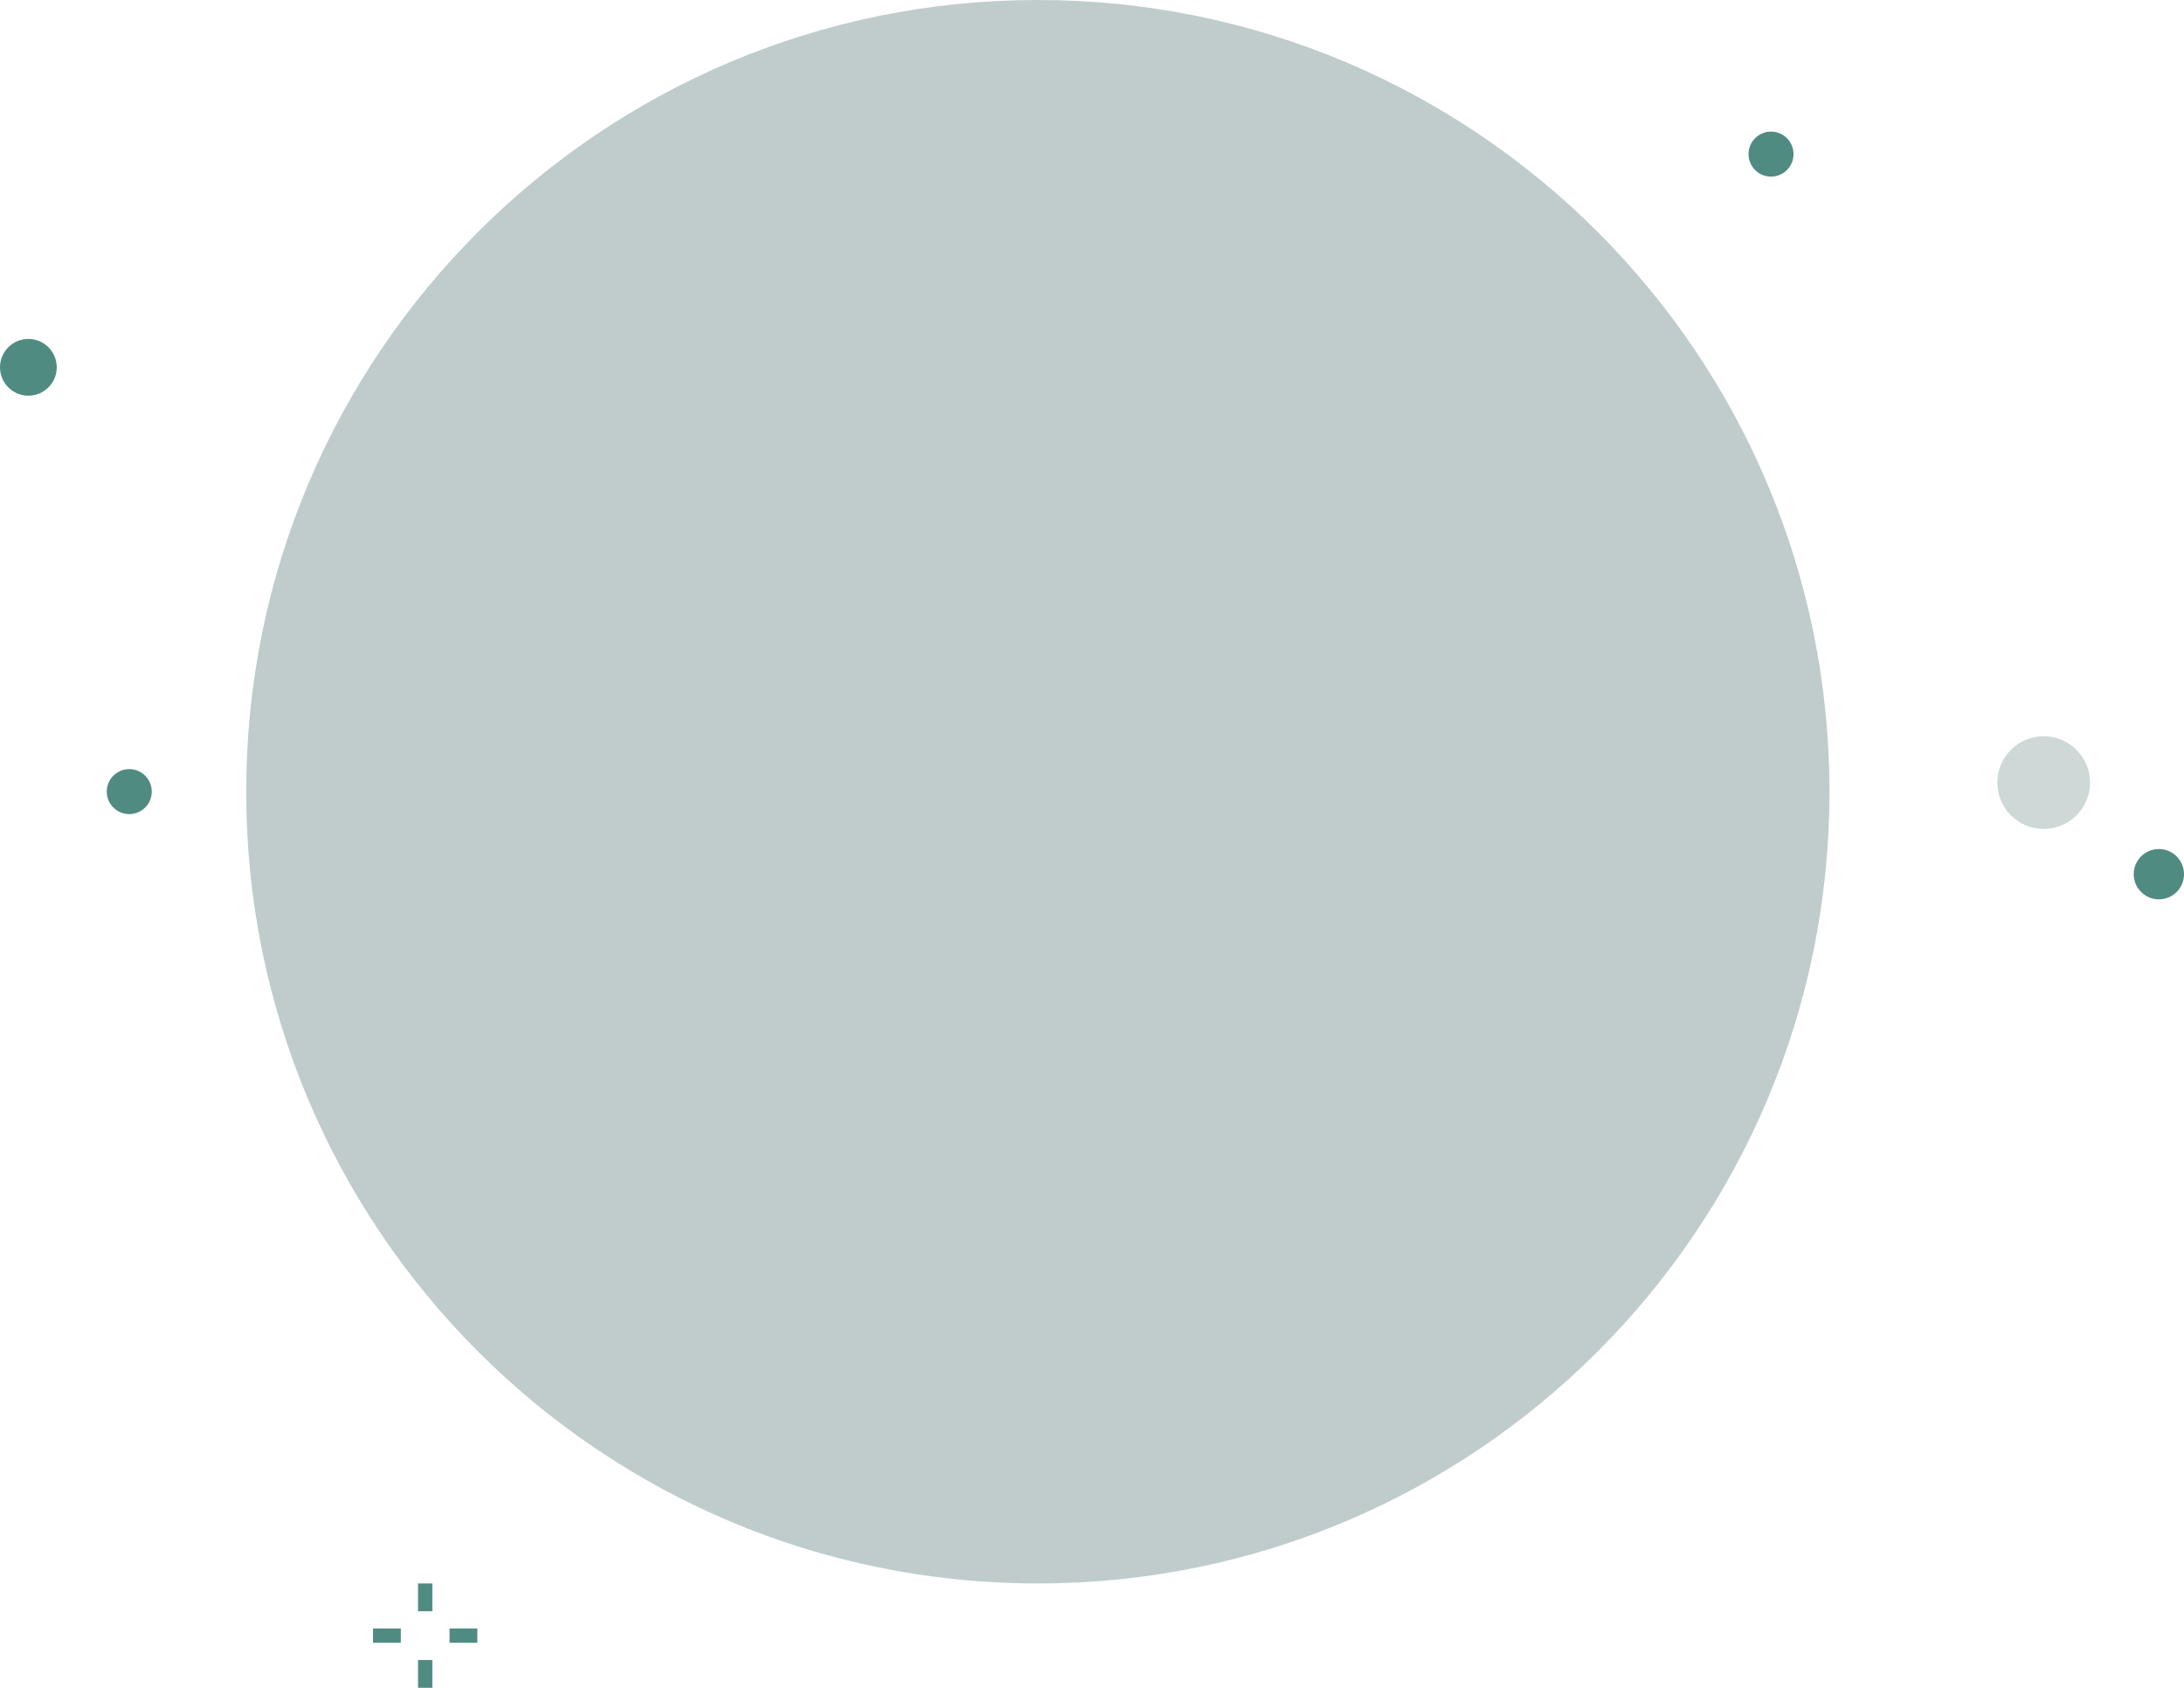
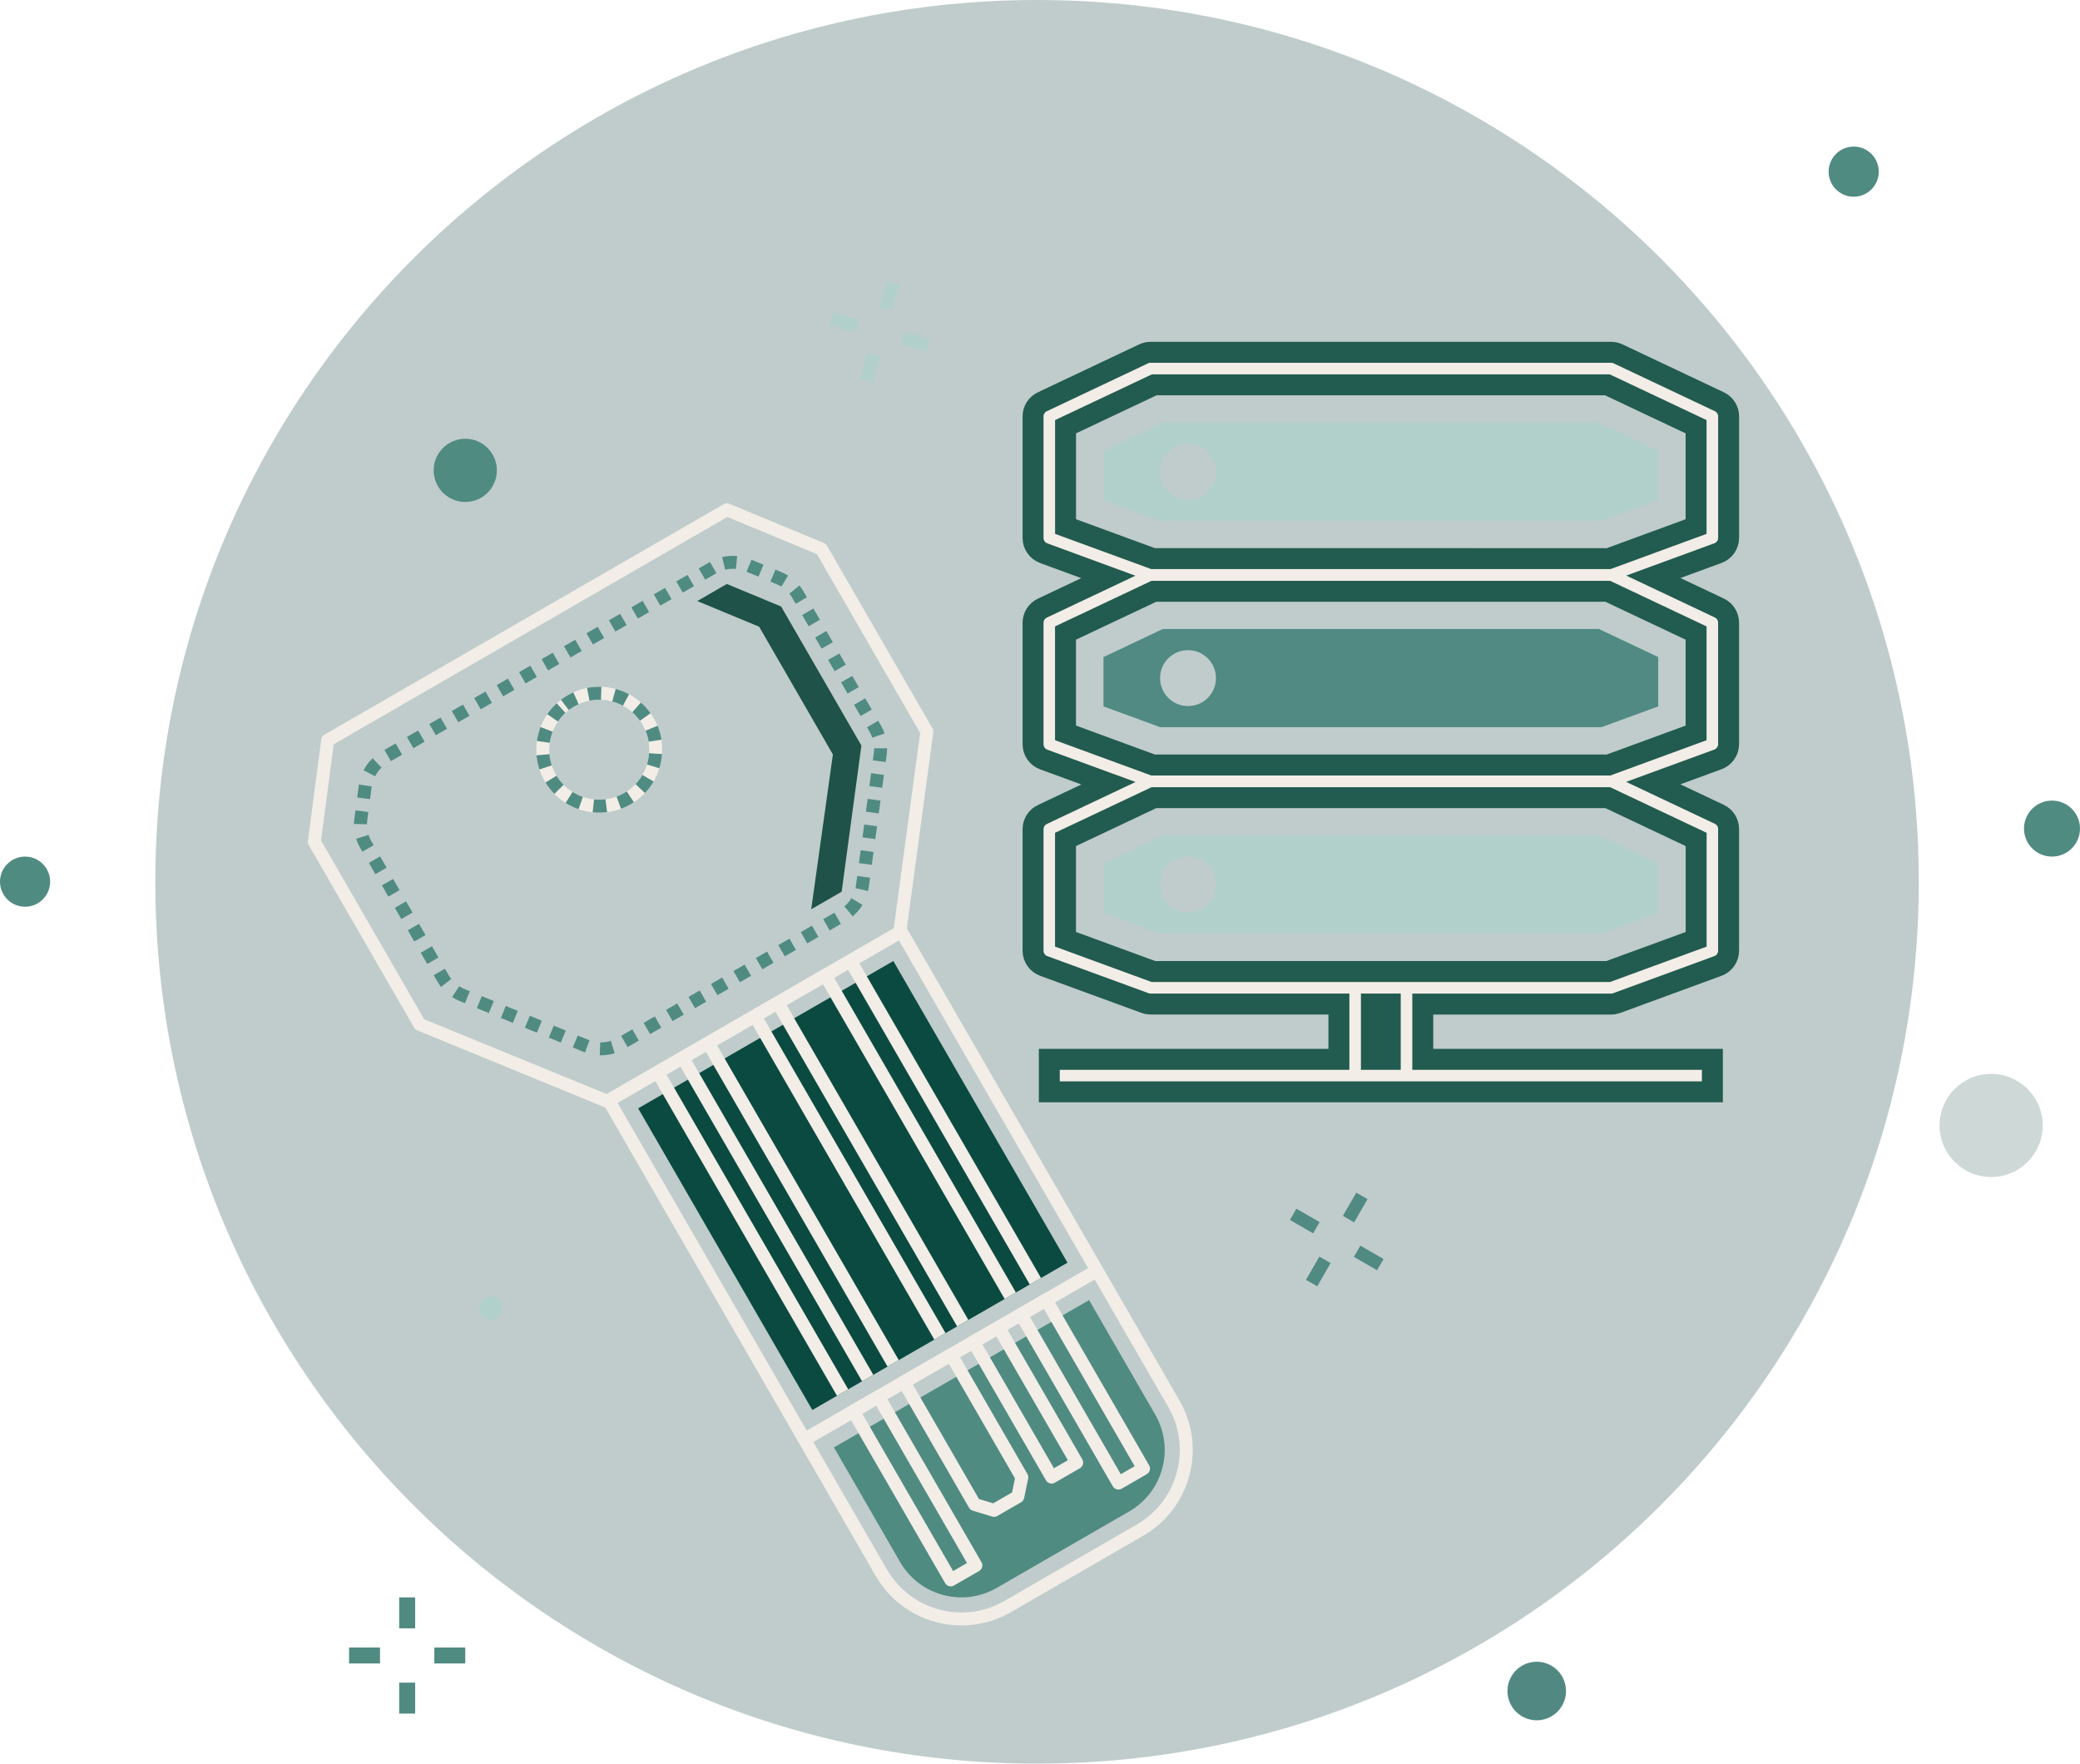
- <svg xmlns="http://www.w3.org/2000/svg" width="278.027" height="214.833" viewBox="0 0 278.027 214.833">
-   <g id="background" transform="translate(-51.937 -222.999)">
-     <circle id="Ellipse_1999" data-name="Ellipse 1999" cx="100.777" cy="100.777" r="100.777" transform="translate(83.279 222.999)" fill="#073b36" opacity="0.26" />
-     <path id="Path_25534" data-name="Path 25534" d="M122.53,21.4a5.9,5.9,0,1,0-5.9-5.9A5.9,5.9,0,0,0,122.53,21.4Z" transform="translate(189.572 307.115)" fill="#073b36" opacity="0.2" />
-     <g id="Group_41131" data-name="Group 41131" transform="translate(57.255 62.5)">
-       <g id="Group_40642" data-name="Group 40642" transform="translate(47.898 362.053)">
-         <g id="Group_40641" data-name="Group 40641">
-           <rect id="Rectangle_7701" data-name="Rectangle 7701" width="1.822" height="3.536" fill="#508b82" />
-         </g>
-       </g>
-       <g id="Group_40644" data-name="Group 40644" transform="translate(47.898 371.796)">
-         <g id="Group_40643" data-name="Group 40643" transform="translate(0 0)">
-           <rect id="Rectangle_7702" data-name="Rectangle 7702" width="1.822" height="3.536" fill="#508b82" />
-         </g>
-       </g>
-       <g id="Group_40646" data-name="Group 40646" transform="translate(51.913 367.782)">
-         <g id="Group_40645" data-name="Group 40645">
-           <rect id="Rectangle_7703" data-name="Rectangle 7703" width="3.536" height="1.822" fill="#508b82" />
-         </g>
-       </g>
-       <g id="Group_40648" data-name="Group 40648" transform="translate(42.17 367.782)">
-         <g id="Group_40647" data-name="Group 40647">
-           <rect id="Rectangle_7704" data-name="Rectangle 7704" width="3.536" height="1.822" fill="#508b82" />
-         </g>
-       </g>
-     </g>
-     <g id="Group_40650" data-name="Group 40650" transform="translate(51.937 266.141)">
-       <g id="Group_40649" data-name="Group 40649">
-         <circle id="Ellipse_2034" data-name="Ellipse 2034" cx="3.612" cy="3.612" r="3.612" fill="#508b82" />
-       </g>
-     </g>
-     <g id="Group_40652" data-name="Group 40652" transform="translate(65.527 320.894)">
-       <g id="Group_40651" data-name="Group 40651">
-         <circle id="Ellipse_2035" data-name="Ellipse 2035" cx="2.865" cy="2.865" r="2.865" fill="#508b82" />
-       </g>
-     </g>
-     <g id="Group_40656" data-name="Group 40656" transform="translate(323.563 331.07)">
-       <g id="Group_40655" data-name="Group 40655">
-         <circle id="Ellipse_2037" data-name="Ellipse 2037" cx="3.201" cy="3.201" r="3.201" fill="#508b82" />
-       </g>
-     </g>
-     <g id="Group_41157" data-name="Group 41157" transform="translate(274.527 239.751)">
-       <g id="Group_40651-2" data-name="Group 40651">
-         <circle id="Ellipse_2035-2" data-name="Ellipse 2035" cx="2.865" cy="2.865" r="2.865" fill="#508b82" />
-       </g>
+ <svg xmlns="http://www.w3.org/2000/svg" width="198.643" height="168.415" viewBox="0 0 198.643 168.415">
+   <g id="illustration" transform="translate(-65.59 -376)">
+     <g id="background" transform="translate(65.59 376)">
+       <circle id="Ellipse_1999" data-name="Ellipse 1999" cx="84.207" cy="84.207" r="84.207" transform="translate(14.833 0)" fill="#073b36" opacity="0.26" />
+       <path id="Path_25534" data-name="Path 25534" d="M121.56,19.461a4.926,4.926,0,1,0-4.926-4.926A4.927,4.927,0,0,0,121.56,19.461Z" transform="translate(68.597 92.938)" fill="#073b36" opacity="0.2" />
+       <g id="Group_41131" data-name="Group 41131" transform="translate(33.337 152.539)">
+         <g id="Group_40642" data-name="Group 40642" transform="translate(4.787 0)">
+           <g id="Group_40641" data-name="Group 40641">
+             <rect id="Rectangle_7701" data-name="Rectangle 7701" width="1.523" height="2.955" fill="#508b82" />
+           </g>
+         </g>
+         <g id="Group_40644" data-name="Group 40644" transform="translate(4.787 8.141)">
+           <g id="Group_40643" data-name="Group 40643" transform="translate(0 0)">
+             <rect id="Rectangle_7702" data-name="Rectangle 7702" width="1.523" height="2.955" fill="#508b82" />
+           </g>
+         </g>
+         <g id="Group_40646" data-name="Group 40646" transform="translate(8.141 4.787)">
+           <g id="Group_40645" data-name="Group 40645">
+             <rect id="Rectangle_7703" data-name="Rectangle 7703" width="2.955" height="1.523" fill="#508b82" />
+           </g>
+         </g>
+         <g id="Group_40648" data-name="Group 40648" transform="translate(0 4.787)">
+           <g id="Group_40647" data-name="Group 40647">
+             <rect id="Rectangle_7704" data-name="Rectangle 7704" width="2.955" height="1.523" fill="#508b82" />
+           </g>
+         </g>
+       </g>
+       <g id="Group_40650" data-name="Group 40650" transform="translate(41.416 41.898)">
+         <g id="Group_40649" data-name="Group 40649">
+           <circle id="Ellipse_2034" data-name="Ellipse 2034" cx="3.018" cy="3.018" r="3.018" fill="#508b82" />
+         </g>
+       </g>
+       <g id="Group_40652" data-name="Group 40652" transform="translate(0 81.799)">
+         <g id="Group_40651" data-name="Group 40651">
+           <circle id="Ellipse_2035" data-name="Ellipse 2035" cx="2.394" cy="2.394" r="2.394" fill="#508b82" />
+         </g>
+       </g>
+       <g id="Group_40656" data-name="Group 40656" transform="translate(193.294 76.45)">
+         <g id="Group_40655" data-name="Group 40655">
+           <circle id="Ellipse_2037" data-name="Ellipse 2037" cx="2.674" cy="2.674" r="2.674" fill="#508b82" />
+         </g>
+       </g>
+       <g id="Group_41157" data-name="Group 41157" transform="translate(174.637 13.998)">
+         <g id="Group_40651-2" data-name="Group 40651">
+           <circle id="Ellipse_2035-2" data-name="Ellipse 2035" cx="2.394" cy="2.394" r="2.394" fill="#508b82" />
+         </g>
+       </g>
+     </g>
+     <g id="Group_50039" data-name="Group 50039" transform="translate(112.053 499.379) rotate(30)">
+       <g id="Group_50038" data-name="Group 50038">
+         <circle id="Ellipse_3192" data-name="Ellipse 3192" cx="1.133" cy="1.133" r="1.133" fill="#b2d0cb" />
+       </g>
+     </g>
+     <g id="Group_50041" data-name="Group 50041" transform="translate(211.327 533.661) rotate(30)">
+       <g id="Group_50040" data-name="Group 50040" transform="translate(0 0)">
+         <circle id="Ellipse_3193" data-name="Ellipse 3193" cx="2.796" cy="2.796" r="2.796" fill="#518982" />
+       </g>
+     </g>
+     <g id="Group_54432" data-name="Group 54432" transform="translate(115.635 406.571) rotate(30)">
+       <g id="Group_50044" data-name="Group 50044" transform="translate(60.162 31.701) rotate(30)">
+         <g id="Group_50043" data-name="Group 50043">
+           <g id="Group_50042" data-name="Group 50042">
+             <path id="Path_205373" data-name="Path 205373" d="M38.009,0H.619A.619.619,0,0,0,0,.619V32.883a.619.619,0,0,0,.619.619h37.39a.619.619,0,0,0,.619-.619V.619A.619.619,0,0,0,38.009,0ZM37.39,32.264H1.238V1.238H37.39V32.264Z" fill="#f2ede6" />
+           </g>
+         </g>
+       </g>
+       <g id="Group_50046" data-name="Group 50046" transform="translate(61.144 35.365) rotate(30)">
+         <g id="Group_50045" data-name="Group 50045" transform="translate(0 0)">
+           <rect id="Rectangle_9453" data-name="Rectangle 9453" width="33.264" height="28.138" fill="#0b4a40" />
+         </g>
+       </g>
+       <g id="Group_50049" data-name="Group 50049" transform="translate(92.543 50.396) rotate(30)">
+         <g id="Group_50048" data-name="Group 50048">
+           <g id="Group_50047" data-name="Group 50047">
+             <path id="Path_205374" data-name="Path 205374" d="M15.309,0H.619A.619.619,0,0,0,0,.619V32.883a.619.619,0,0,0,.619.619h14.69a9.457,9.457,0,0,0,9.446-9.446V9.446A9.457,9.457,0,0,0,15.309,0Zm8.208,24.056a8.217,8.217,0,0,1-8.208,8.208H1.238V1.238H15.309a8.217,8.217,0,0,1,8.208,8.208v14.61Z" fill="#f2ede6" />
+           </g>
+         </g>
+       </g>
+       <g id="Group_50051" data-name="Group 50051" transform="translate(93.525 54.059) rotate(30)">
+         <g id="Group_50050" data-name="Group 50050" transform="translate(0 0)">
+           <path id="Path_205375" data-name="Path 205375" d="M12.627,0H0V28.138H12.627a6.764,6.764,0,0,0,6.764-6.764V6.764A6.764,6.764,0,0,0,12.627,0Z" fill="#508b82" />
+         </g>
+       </g>
+       <g id="Group_50054" data-name="Group 50054" transform="translate(28.581 0) rotate(30)">
+         <g id="Group_50053" data-name="Group 50053">
+           <g id="Group_50052" data-name="Group 50052">
+             <path id="Path_205376" data-name="Path 205376" d="M14.367,22.57a6.012,6.012,0,1,0,6.012,6.012A6.019,6.019,0,0,0,14.367,22.57Zm0,10.785a4.774,4.774,0,1,1,4.774-4.774A4.779,4.779,0,0,1,14.367,33.355Zm29.83-21.4L28.885.129A.619.619,0,0,0,28.507,0H8.38A.618.618,0,0,0,8,.128L.242,6.077A.619.619,0,0,0,0,6.569v44.02a.618.618,0,0,0,.242.491L8,57.034a.619.619,0,0,0,.377.128H28.507a.621.621,0,0,0,.378-.129L44.2,45.2a.619.619,0,0,0,.24-.49V12.448A.619.619,0,0,0,44.2,11.958Zm-1,32.448L28.3,55.924H8.59l-7.352-5.64V6.874L8.59,1.238H28.3L43.2,12.752V44.406Z" fill="#f2ede6" />
+           </g>
+         </g>
+       </g>
+       <g id="Group_50057" data-name="Group 50057" transform="translate(30.091 5.636) rotate(30)">
+         <g id="Group_50056" data-name="Group 50056" transform="translate(0 0)">
+           <g id="Group_50055" data-name="Group 50055">
+             <path id="Path_205377" data-name="Path 205377" d="M1.238,36.04H0v1.238H1.238Zm0-7.427H0v1.238H1.238Zm0-9.9H0v1.238H1.238Zm0,14.854H0V34.8H1.238Zm0-2.476H0v1.238H1.238Zm0-9.9H0v1.238H1.238Zm0,4.951H0v1.238H1.238Zm0-2.475H0V24.9H1.238Zm0-7.427H0v1.238H1.238Zm5.3,12.952.765-.973a4.881,4.881,0,0,1-.78-.77l-.964.777A6.107,6.107,0,0,0,6.535,29.188ZM4.37,46.527l-.753.982.646.5a4.432,4.432,0,0,0,.407.277l.639-1.06a3.124,3.124,0,0,1-.292-.2ZM1.8,2.792l.753.982.982-.753-.753-.982ZM6.265,47.6,6,48.811a4.385,4.385,0,0,0,.926.1h.437V47.672H6.93A3.134,3.134,0,0,1,6.265,47.6ZM1.238,40.992H0V42.23H1.238Zm.4,5,.992.762.753-.982-.971-.746Zm-.4-7.477H0v1.238H1.238Zm.088,4.8-1.2.291a4.377,4.377,0,0,0,.561,1.32l1.044-.664A3.14,3.14,0,0,1,1.326,43.313ZM14.981,0H13.743V1.238h1.238ZM12.5,0H11.267V1.238H12.5Zm1.236,21.209.907-.842a6.084,6.084,0,0,0-1.043-.9L12.91,20.5A4.865,4.865,0,0,1,13.741,21.209ZM1.238,13.76H0V15H1.238ZM9.266,29.131a4.676,4.676,0,0,1-1.035-.343L7.707,29.91a5.924,5.924,0,0,0,1.31.434Zm6.9-3.661a6.057,6.057,0,0,0,.086-1.016c0-.118,0-.237-.01-.357l-1.236.072q.008.143.008.285a4.809,4.809,0,0,1-.068.808ZM33.927,9.877l.836-.913c-.09-.082-.184-.162-.28-.236l-.73-.564L33,9.144l.732.565Q33.831,9.789,33.927,9.877ZM34.9,11.66l1.22-.211a4.371,4.371,0,0,0-.473-1.355l-1.086.594A3.134,3.134,0,0,1,34.9,11.66ZM7.731,20.393l-.652-1.052A6.046,6.046,0,0,0,6,20.194l.873.877A4.773,4.773,0,0,1,7.731,20.393Zm7.089,2.7,1.187-.353a5.954,5.954,0,0,0-.544-1.266l-1.073.616A4.733,4.733,0,0,1,14.82,23.093ZM6.928,1.238h.625V0H6.928a4.371,4.371,0,0,0-.711.058l.2,1.221A3.14,3.14,0,0,1,6.928,1.238ZM1.816,4.517.806,3.8A4.376,4.376,0,0,0,.18,5.093l1.187.351A3.144,3.144,0,0,1,1.816,4.517ZM1.238,8.809H0v1.238H1.238Zm0-2.475H0V7.571H1.238Zm0,4.951H0v1.238H1.238ZM4.259,23.86c-.019.2-.029.4-.029.595a6.279,6.279,0,0,0,.049.778l1.228-.155a5,5,0,0,1-.039-.623q0-.24.023-.473Zm1.676,2.662a4.68,4.68,0,0,1-.357-1.03l-1.209.266a5.919,5.919,0,0,0,.451,1.3ZM5.141,21.27a5.98,5.98,0,0,0-.592,1.244l1.172.4a4.759,4.759,0,0,1,.469-.987ZM5.017,1.886a3.149,3.149,0,0,1,.428-.276L4.86.519a4.363,4.363,0,0,0-.6.385l-.5.382.753.982ZM21.69,47.672h-.708V48.91h.708a4.4,4.4,0,0,0,.615-.044l-.174-1.225A3.147,3.147,0,0,1,21.69,47.672Zm11.156-7.793.757.979.881-.681c.039-.03.076-.06.113-.091l-.79-.953ZM31.037,7.63l.979.757.757-.98-.979-.757ZM9.672,18.47a6,6,0,0,0-1.347.285l.394,1.173A4.774,4.774,0,0,1,9.789,19.7ZM34.947,36.307h1.238V35.069H34.947ZM26.969,44.42l.757.979.979-.757-.757-.98Zm3.917-3.028.757.979.979-.757-.757-.979ZM27.119,4.6l.979.757.757-.979-.979-.757Zm1.809,38.3.757.979.979-.757-.757-.979Zm.15-36.789.979.757.757-.979-.98-.757Zm5.87,27.715h1.238V32.594H34.947Zm0-17.329h1.238V15.264H34.947Zm0,2.476h1.238V17.74H34.947Zm0-6.189v1.238h1.238V12.789Zm0,8.665h1.238V20.216H34.947Zm0,9.9h1.238V30.118H34.947Zm0-2.475h1.238V27.643H34.947Zm0-2.476h1.238V25.167H34.947Zm0-2.476h1.238V22.691H34.947Zm-.465,14.426L35.537,39a4.376,4.376,0,0,0,.541-1.329L34.871,37.4A3.141,3.141,0,0,1,34.483,38.355Zm-23.6-18.632a4.641,4.641,0,0,1,1.056.267l.442-1.156a5.879,5.879,0,0,0-1.338-.339Zm2.477,8.345a4.793,4.793,0,0,1-.9.616l.576,1.1A6.041,6.041,0,0,0,14.171,29Zm.741-.805,1,.729a6,6,0,0,0,.678-1.2l-1.14-.482A4.754,4.754,0,0,1,14.1,27.263ZM11.079,48.91h1.238V47.672H11.079Zm2.476,0h1.238V47.672H13.555ZM11.44,29.077a4.793,4.793,0,0,1-1.083.15l.029,1.237a6.025,6.025,0,0,0,1.363-.189ZM25.16,3.09l.979.757.757-.979-.98-.757ZM8.791,1.238h1.238V0H8.791ZM8.6,48.91H9.842V47.672H8.6ZM21.17,0V1.238h.52a3.146,3.146,0,0,1,.6.057L22.52.08A4.391,4.391,0,0,0,21.69,0Zm2.442,47.016a3.144,3.144,0,0,1-.5.315l.561,1.1a4.4,4.4,0,0,0,.695-.44l.42-.324-.757-.979ZM23.866.578l-.615,1.074a3.138,3.138,0,0,1,.361.241l.569.439.757-.979L24.368.914A4.4,4.4,0,0,0,23.866.578ZM25.01,45.935l.757.979.979-.757-.757-.979Zm-6.316-44.7h1.238V0H18.694Zm-2.476,0h1.238V0H16.218ZM16.031,48.91h1.238V47.672H16.031Zm2.475,0h1.238V47.672H18.506Z" fill="#508b82" />
+           </g>
+         </g>
+       </g>
+       <g id="Group_50059" data-name="Group 50059" transform="translate(31.08 9.178) rotate(30)">
+         <g id="Group_50058" data-name="Group 50058">
+           <path id="Path_205378" data-name="Path 205378" d="M19.785,0H4.455L0,3.414V6.676L5.076,2.783H19.16L30.93,11.967V8.611Z" fill="#1f5248" />
+         </g>
+       </g>
+       <g id="Group_50062" data-name="Group 50062" transform="translate(89.741 55.25) rotate(30)">
+         <g id="Group_50061" data-name="Group 50061" transform="translate(0 0)">
+           <g id="Group_50060" data-name="Group 50060">
+             <path id="Path_205379" data-name="Path 205379" d="M19.213,0H.619A.619.619,0,0,0,0,.619V3.388a.619.619,0,0,0,.619.619H19.213a.619.619,0,0,0,.619-.619V.619A.619.619,0,0,0,19.213,0Zm-.619,2.769H1.238V1.238H18.594V2.769Z" fill="#f2ede6" />
+           </g>
+         </g>
+       </g>
+       <g id="Group_50065" data-name="Group 50065" transform="translate(87.12 59.789) rotate(30)">
+         <g id="Group_50064" data-name="Group 50064" transform="translate(0 0)">
+           <g id="Group_50063" data-name="Group 50063">
+             <path id="Path_205380" data-name="Path 205380" d="M15.528,0H.619A.619.619,0,0,0,0,.619V3.388a.619.619,0,0,0,.619.619H15.528a.619.619,0,0,0,.619-.619V.619A.619.619,0,0,0,15.528,0Zm-.619,2.769H1.238V1.238H14.909V2.769Z" fill="#f2ede6" />
+           </g>
+         </g>
+       </g>
+       <g id="Group_50068" data-name="Group 50068" transform="translate(84.5 64.327) rotate(30)">
+         <g id="Group_50067" data-name="Group 50067">
+           <g id="Group_50066" data-name="Group 50066">
+             <path id="Path_205381" data-name="Path 205381" d="M15.94,1.411,14.534.157A.62.62,0,0,0,14.122,0H.619A.619.619,0,0,0,0,.619v5.2a.619.619,0,0,0,.619.619h13.5a.618.618,0,0,0,.424-.168L15.952,4.95a.618.618,0,0,0,.2-.451V1.873A.619.619,0,0,0,15.94,1.411Zm-1.031,2.82L13.877,5.2H1.238V1.238H13.886l1.023.913V4.231Z" fill="#f2ede6" />
+           </g>
+         </g>
+       </g>
+       <g id="Group_50071" data-name="Group 50071" transform="translate(80.496 71.264) rotate(30)">
+         <g id="Group_50070" data-name="Group 50070">
+           <g id="Group_50069" data-name="Group 50069">
+             <path id="Path_205382" data-name="Path 205382" d="M19.213,0H.619A.619.619,0,0,0,0,.619V3.388a.619.619,0,0,0,.619.619H19.213a.619.619,0,0,0,.619-.619V.619A.619.619,0,0,0,19.213,0Zm-.619,2.769H1.238V1.238H18.594V2.769Z" fill="#f2ede6" />
+           </g>
+         </g>
+       </g>
+       <g id="Group_50073" data-name="Group 50073" transform="translate(57.896 36.864) rotate(30)">
+         <g id="Group_50072" data-name="Group 50072" transform="translate(0 0)">
+           <rect id="Rectangle_9454" data-name="Rectangle 9454" width="35.327" height="1.238" fill="#f2ede6" />
+         </g>
+       </g>
+       <g id="Group_50075" data-name="Group 50075" transform="translate(56.512 39.262) rotate(30)">
+         <g id="Group_50074" data-name="Group 50074">
+           <rect id="Rectangle_9455" data-name="Rectangle 9455" width="35.327" height="1.238" fill="#f2ede6" />
+         </g>
+       </g>
+       <g id="Group_50077" data-name="Group 50077" transform="translate(53.891 43.801) rotate(30)">
+         <g id="Group_50076" data-name="Group 50076">
+           <rect id="Rectangle_9456" data-name="Rectangle 9456" width="35.327" height="1.238" fill="#f2ede6" />
+         </g>
+       </g>
+       <g id="Group_50079" data-name="Group 50079" transform="translate(52.632 45.981) rotate(30)">
+         <g id="Group_50078" data-name="Group 50078">
+           <rect id="Rectangle_9457" data-name="Rectangle 9457" width="35.327" height="1.238" fill="#f2ede6" />
+         </g>
+       </g>
+       <g id="Group_50081" data-name="Group 50081" transform="translate(50.054 50.447) rotate(30)">
+         <g id="Group_50080" data-name="Group 50080">
+           <rect id="Rectangle_9458" data-name="Rectangle 9458" width="35.327" height="1.238" fill="#f2ede6" />
+         </g>
+       </g>
+       <g id="Group_50083" data-name="Group 50083" transform="translate(47.266 55.276) rotate(30)">
+         <g id="Group_50082" data-name="Group 50082">
+           <rect id="Rectangle_9459" data-name="Rectangle 9459" width="35.327" height="1.238" fill="#f2ede6" />
+         </g>
+       </g>
+       <g id="Group_50085" data-name="Group 50085" transform="translate(48.65 52.878) rotate(30)">
+         <g id="Group_50084" data-name="Group 50084">
+           <rect id="Rectangle_9460" data-name="Rectangle 9460" width="35.327" height="1.238" fill="#f2ede6" />
+         </g>
+       </g>
+     </g>
+     <g id="Group_54430" data-name="Group 54430" transform="translate(191.493 487.797) rotate(30)">
+       <g id="Group_50087" data-name="Group 50087" transform="translate(4.186 0)">
+         <g id="Group_50086" data-name="Group 50086">
+           <rect id="Rectangle_9461" data-name="Rectangle 9461" width="1.238" height="2.559" fill="#508a82" />
+         </g>
+       </g>
+       <g id="Group_50089" data-name="Group 50089" transform="translate(4.187 7.052)">
+         <g id="Group_50088" data-name="Group 50088" transform="translate(0 0)">
+           <rect id="Rectangle_9462" data-name="Rectangle 9462" width="1.238" height="2.559" fill="#508a82" />
+         </g>
+       </g>
+       <g id="Group_50091" data-name="Group 50091" transform="translate(0 4.187)">
+         <g id="Group_50090" data-name="Group 50090">
+           <rect id="Rectangle_9463" data-name="Rectangle 9463" width="2.559" height="1.238" fill="#508a82" />
+         </g>
+       </g>
+       <g id="Group_50093" data-name="Group 50093" transform="translate(7.052 4.187)">
+         <g id="Group_50092" data-name="Group 50092">
+           <rect id="Rectangle_9464" data-name="Rectangle 9464" width="2.559" height="1.238" fill="#508a82" />
+         </g>
+       </g>
+     </g>
+     <g id="Group_54431" data-name="Group 54431" transform="matrix(-0.259, 0.966, -0.966, -0.259, 155.49, 404.302)">
+       <g id="Group_50095" data-name="Group 50095" transform="translate(4.186 0)">
+         <g id="Group_50094" data-name="Group 50094" transform="translate(0 0)">
+           <rect id="Rectangle_9465" data-name="Rectangle 9465" width="1.238" height="2.559" fill="#b2d0cb" />
+         </g>
+       </g>
+       <g id="Group_50097" data-name="Group 50097" transform="translate(4.187 7.052)">
+         <g id="Group_50096" data-name="Group 50096">
+           <rect id="Rectangle_9466" data-name="Rectangle 9466" width="1.238" height="2.559" fill="#b2d0cb" />
+         </g>
+       </g>
+       <g id="Group_50099" data-name="Group 50099" transform="translate(0 4.187)">
+         <g id="Group_50098" data-name="Group 50098" transform="translate(0 0)">
+           <rect id="Rectangle_9467" data-name="Rectangle 9467" width="2.559" height="1.238" fill="#b2d0cb" />
+         </g>
+       </g>
+       <g id="Group_50101" data-name="Group 50101" transform="translate(7.051 4.187)">
+         <g id="Group_50100" data-name="Group 50100" transform="translate(0 0)">
+           <rect id="Rectangle_9468" data-name="Rectangle 9468" width="2.559" height="1.238" fill="#b2d0cb" />
+         </g>
+       </g>
+     </g>
+     <g id="Group_54429" data-name="Group 54429" transform="translate(164.248 409.641)">
+       <g id="Group_54351" data-name="Group 54351" transform="translate(6.726 46.137)">
+         <g id="Group_54350" data-name="Group 54350" transform="translate(0)">
+           <g id="Group_54349" data-name="Group 54349">
+             <path id="Path_206393" data-name="Path 206393" d="M176.2,222.086H134.54l-5.66,2.68v4.708l5.422,1.987h42.134l5.422-1.987v-4.708Zm-39.247,7.357a2.675,2.675,0,1,1,2.67-2.669A2.669,2.669,0,0,1,136.951,229.443Z" transform="translate(-128.88 -222.086)" fill="#b2d0cb" />
+           </g>
+         </g>
+       </g>
+       <g id="Group_54354" data-name="Group 54354" transform="translate(6.726 26.426)">
+         <g id="Group_54353" data-name="Group 54353" transform="translate(0 0)">
+           <g id="Group_54352" data-name="Group 54352">
+             <path id="Path_206394" data-name="Path 206394" d="M176.2,191.366H134.54l-5.66,2.68v4.708l5.422,1.987h42.134l5.422-1.987v-4.708Zm-39.247,7.357a2.67,2.67,0,1,1,2.67-2.67A2.662,2.662,0,0,1,136.951,198.723Z" transform="translate(-128.88 -191.366)" fill="#508a82" />
+           </g>
+         </g>
+       </g>
+       <g id="Group_54363" data-name="Group 54363" transform="translate(6.726 6.725)">
+         <g id="Group_54362" data-name="Group 54362" transform="translate(0 0)">
+           <g id="Group_54361" data-name="Group 54361">
+             <path id="Path_206397" data-name="Path 206397" d="M176.2,160.662H134.54l-5.66,2.68v4.708l5.422,1.987h42.134l5.422-1.987v-4.708Zm-39.247,7.356a2.67,2.67,0,1,1,2.67-2.669A2.662,2.662,0,0,1,136.951,168.018Z" transform="translate(-128.88 -160.662)" fill="#b2d0cb" />
+           </g>
+         </g>
+       </g>
+       <path id="Union_59" data-name="Union 59" d="M1.552,70.62v-3.1H29.209V62.237H11.226a1.557,1.557,0,0,1-.534-.095L1.017,58.6A1.553,1.553,0,0,1,0,57.139v-11.6a1.552,1.552,0,0,1,.889-1.4L7.2,41.152,1.017,38.887A1.553,1.553,0,0,1,0,37.43v-11.6a1.552,1.552,0,0,1,.889-1.4l6.3-2.978L1.017,19.183A1.553,1.553,0,0,1,0,17.725V6.124a1.552,1.552,0,0,1,.889-1.4L10.563.148A1.561,1.561,0,0,1,11.227,0H55.2a1.56,1.56,0,0,1,.663.148L65.54,4.72a1.552,1.552,0,0,1,.888,1.4v11.6a1.553,1.553,0,0,1-1.017,1.457l-6.173,2.263,6.3,2.978a1.551,1.551,0,0,1,.887,1.4v11.6a1.551,1.551,0,0,1-1.018,1.457l-6.177,2.264,6.308,2.981a1.551,1.551,0,0,1,.887,1.4v11.6A1.551,1.551,0,0,1,65.409,58.6l-9.674,3.547a1.557,1.557,0,0,1-.534.095H37.22v5.278H64.877v3.1Zm30.761-3.1h1.8V62.237h-1.8ZM3.1,46.519v9.535l8.4,3.079H54.927l8.4-3.078V46.519l-8.442-3.99H11.547Zm51.86-7.107,8.361-3.066V26.81l-8.433-3.986H11.537L3.1,26.81v9.535l8.361,3.066Zm.01-19.708,8.351-3.063V7.107l-8.471-4H11.575l-8.471,4v9.533L11.455,19.7Z" transform="translate(0 0)" fill="#f2ede6" stroke="#225b50" stroke-width="2" />
    </g>
  </g>
</svg>
